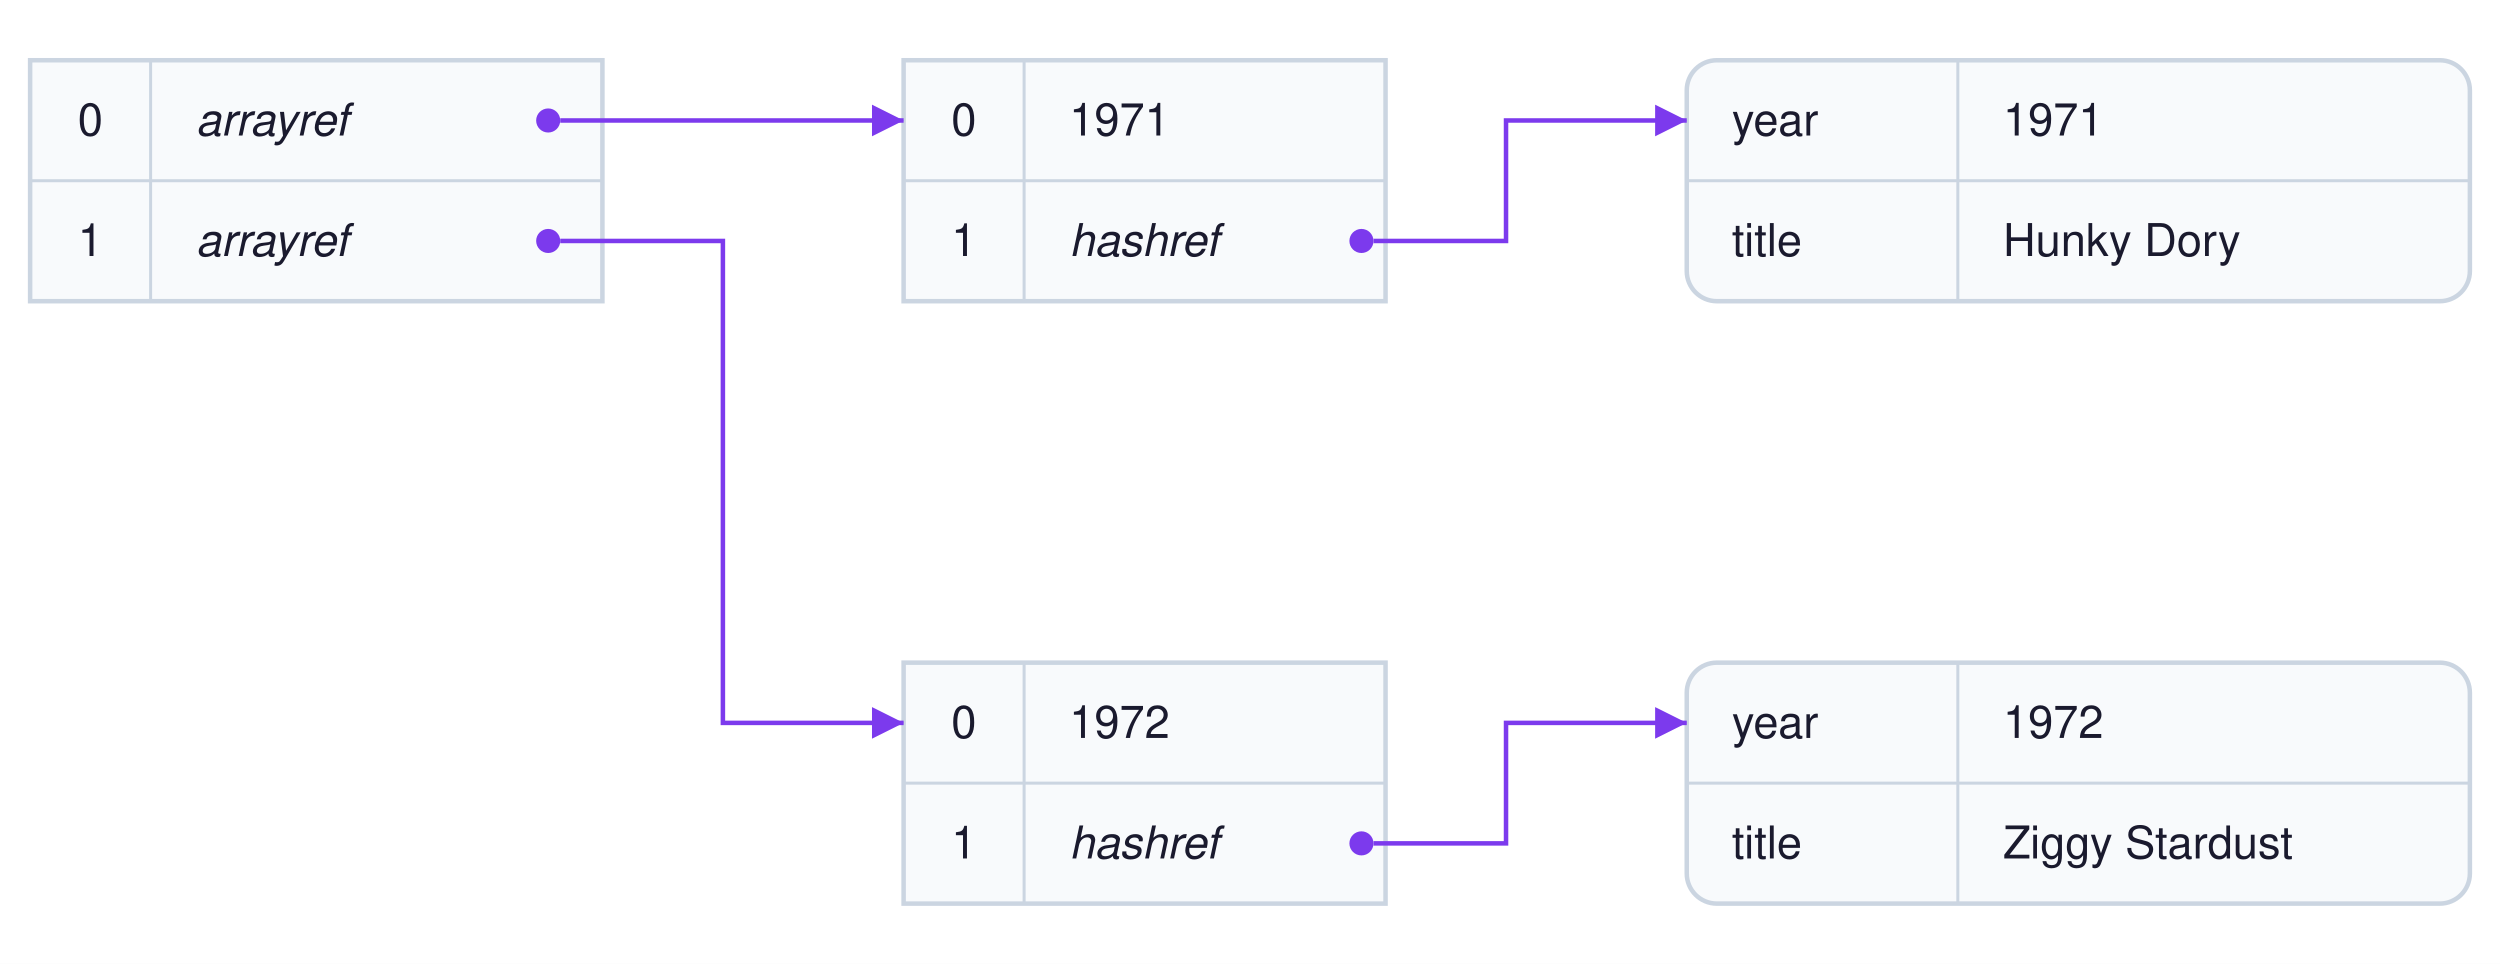
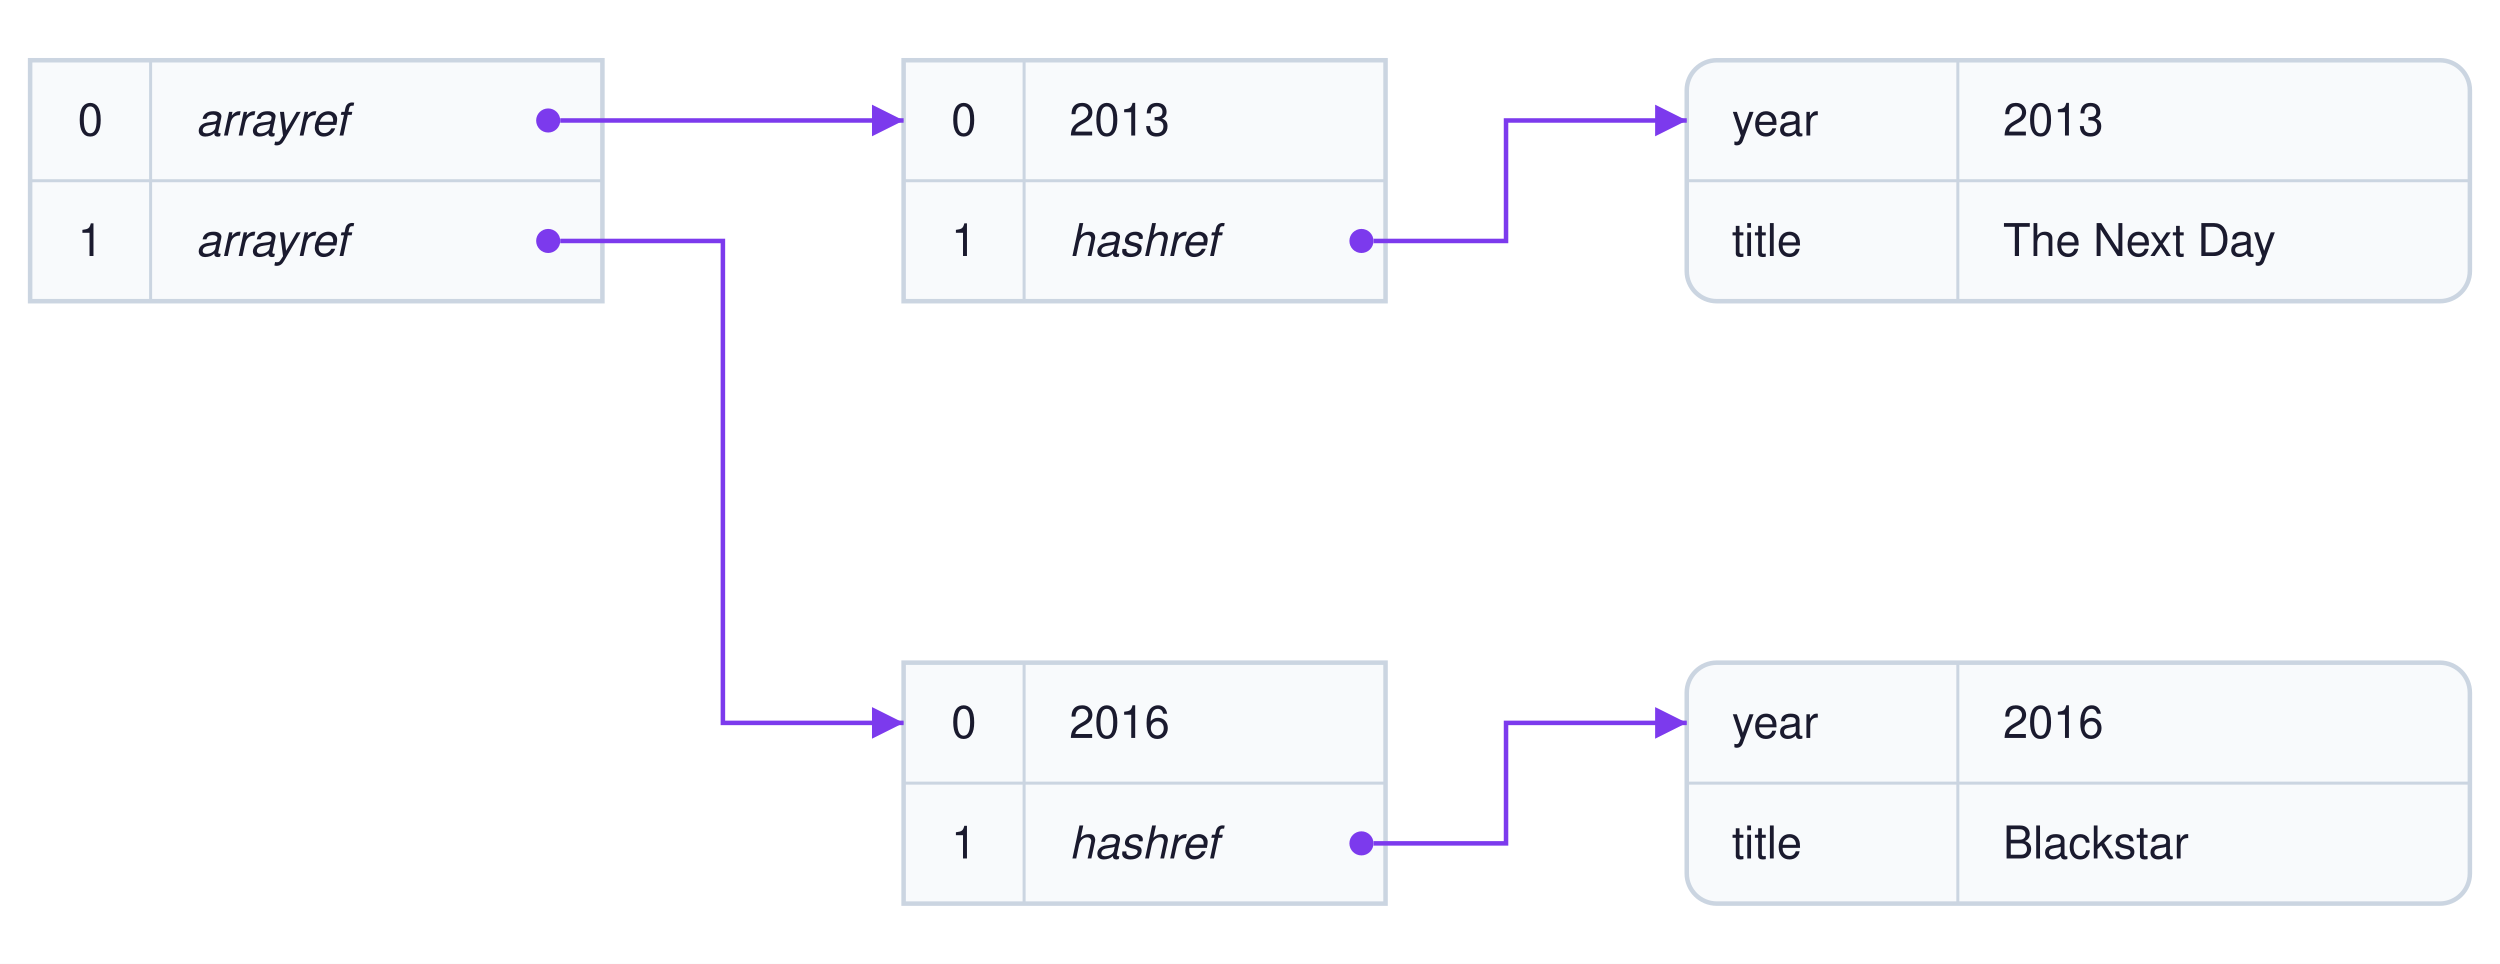
<svg xmlns="http://www.w3.org/2000/svg" viewBox="0 0 830 320" font-family="Helvetica, Arial, sans-serif">
  <rect x="0" y="0" width="830" height="320" fill="#ffffff" />
  <defs>
    <marker id="r33" markerWidth="9" markerHeight="9" refX="7" refY="3.5" orient="auto">
      <path d="M0,0 L7,3.5 L0,7 Z" fill="#7c3aed" />
    </marker>
  </defs>
  <g stroke="#cbd5e1" stroke-width="1.5" fill="#f8fafc">
    <rect x="10" y="20" width="190" height="80" />
  </g>
  <g stroke="#cbd5e1" stroke-width="1">
    <line x1="10" y1="60" x2="200" y2="60" />
    <line x1="50" y1="20" x2="50" y2="100" />
  </g>
  <g font-size="15" fill="#1a1a2e">
    <text x="30" y="45" text-anchor="middle">0</text>
    <text x="65" y="45" font-style="italic">arrayref</text>
    <text x="30" y="85" text-anchor="middle">1</text>
    <text x="65" y="85" font-style="italic">arrayref</text>
  </g>
  <circle cx="182" cy="40" r="4" fill="#7c3aed" />
  <circle cx="182" cy="80" r="4" fill="#7c3aed" />
  <g stroke="#cbd5e1" stroke-width="1.5" fill="#f8fafc">
    <rect x="300" y="20" width="160" height="80" />
  </g>
  <g stroke="#cbd5e1" stroke-width="1">
    <line x1="300" y1="60" x2="460" y2="60" />
    <line x1="340" y1="20" x2="340" y2="100" />
  </g>
  <g font-size="15" fill="#1a1a2e">
    <text x="320" y="45" text-anchor="middle">0</text>
-     <text x="355" y="45">1971</text>
+     <text x="355" y="45">2013</text>
    <text x="320" y="85" text-anchor="middle">1</text>
    <text x="355" y="85" font-style="italic">hashref</text>
  </g>
  <circle cx="452" cy="80" r="4" fill="#7c3aed" />
  <g stroke="#cbd5e1" stroke-width="1.5" fill="#f8fafc">
    <rect x="300" y="220" width="160" height="80" />
  </g>
  <g stroke="#cbd5e1" stroke-width="1">
    <line x1="300" y1="260" x2="460" y2="260" />
    <line x1="340" y1="220" x2="340" y2="300" />
  </g>
  <g font-size="15" fill="#1a1a2e">
    <text x="320" y="245" text-anchor="middle">0</text>
-     <text x="355" y="245">1972</text>
+     <text x="355" y="245">2016</text>
    <text x="320" y="285" text-anchor="middle">1</text>
    <text x="355" y="285" font-style="italic">hashref</text>
  </g>
  <circle cx="452" cy="280" r="4" fill="#7c3aed" />
  <g stroke="#cbd5e1" stroke-width="1.5" fill="#f8fafc">
    <rect x="560" y="20" width="260" height="80" rx="10" ry="10" />
  </g>
  <g stroke="#cbd5e1" stroke-width="1">
    <line x1="560" y1="60" x2="820" y2="60" />
    <line x1="650" y1="20" x2="650" y2="100" />
  </g>
  <g font-size="15" fill="#1a1a2e">
    <text x="575" y="45">year</text>
-     <text x="665" y="45">1971</text>
+     <text x="665" y="45">2013</text>
    <text x="575" y="85">title</text>
-     <text x="665" y="85">Hunky Dory</text>
+     <text x="665" y="85">The Next Day</text>
  </g>
  <g stroke="#cbd5e1" stroke-width="1.5" fill="#f8fafc">
    <rect x="560" y="220" width="260" height="80" rx="10" ry="10" />
  </g>
  <g stroke="#cbd5e1" stroke-width="1">
    <line x1="560" y1="260" x2="820" y2="260" />
    <line x1="650" y1="220" x2="650" y2="300" />
  </g>
  <g font-size="15" fill="#1a1a2e">
    <text x="575" y="245">year</text>
-     <text x="665" y="245">1972</text>
+     <text x="665" y="245">2016</text>
    <text x="575" y="285">title</text>
-     <text x="665" y="285">Ziggy Stardust</text>
+     <text x="665" y="285">Blackstar</text>
  </g>
  <g stroke="#7c3aed" stroke-width="1.5" fill="none" marker-end="url(#r33)">
    <path d="M 186 40 L 300 40" />
    <path d="M 186 80 L 240 80 L 240 240 L 300 240" />
    <path d="M 456 80 L 500 80 L 500 40 L 560 40" />
    <path d="M 456 280 L 500 280 L 500 240 L 560 240" />
  </g>
</svg>
